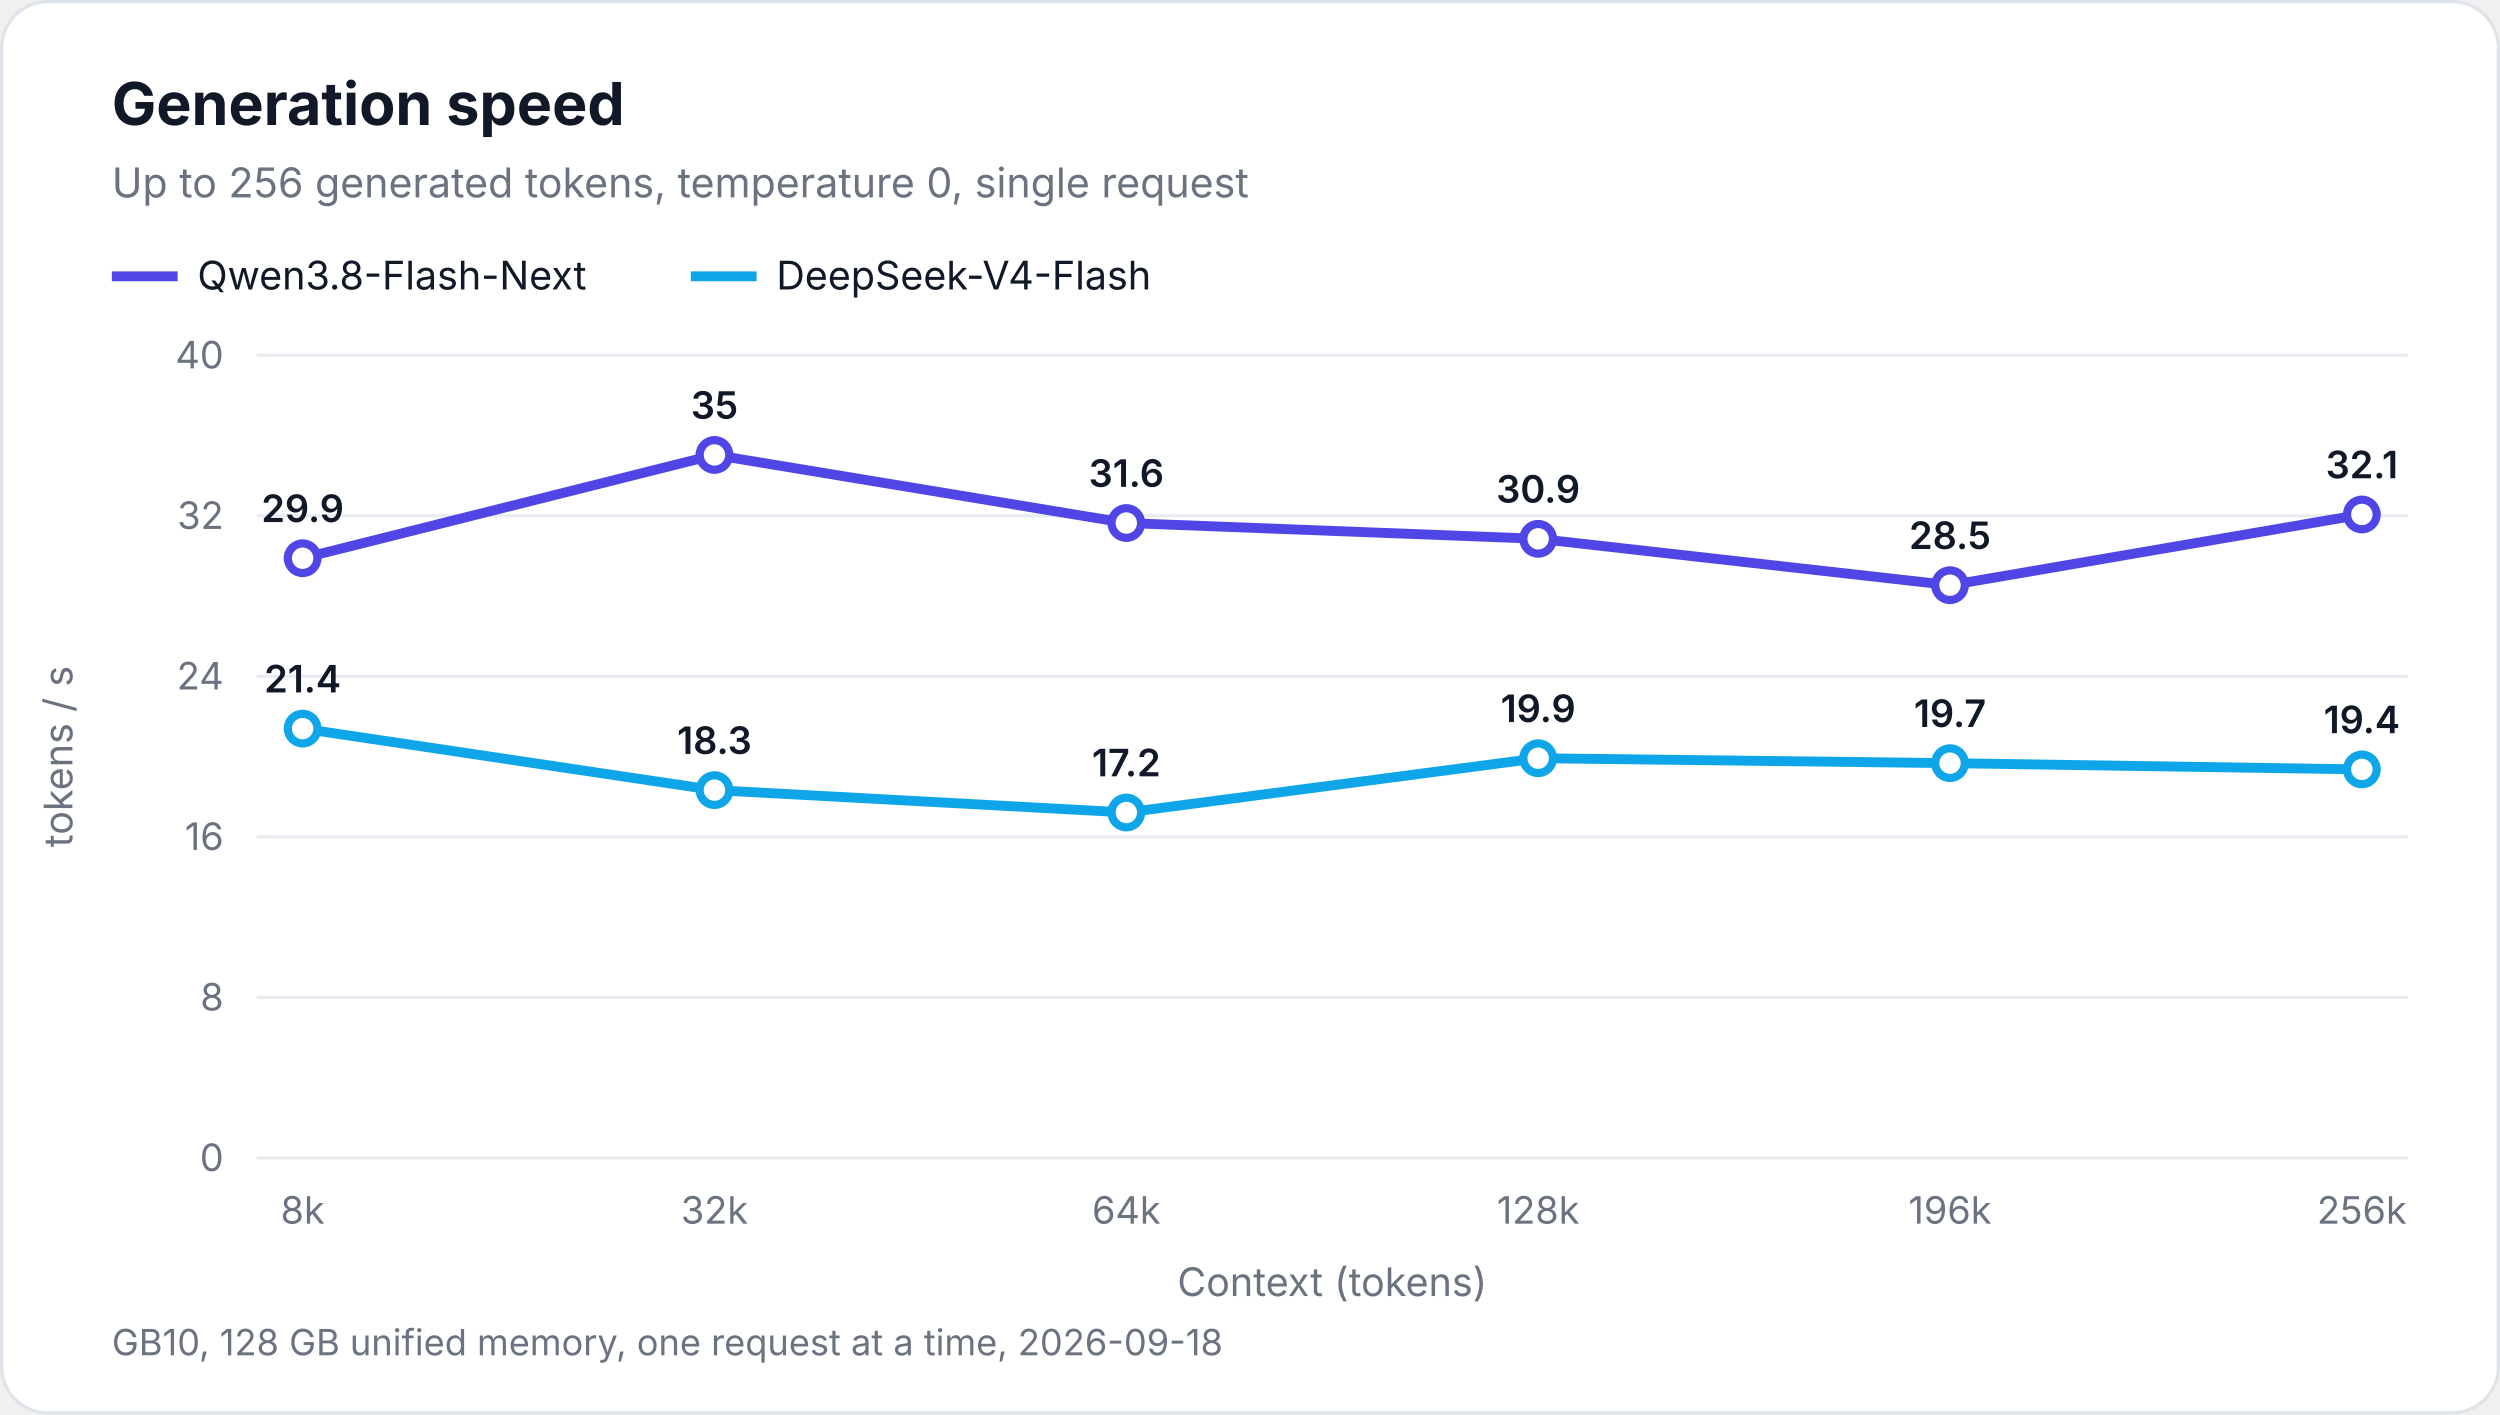
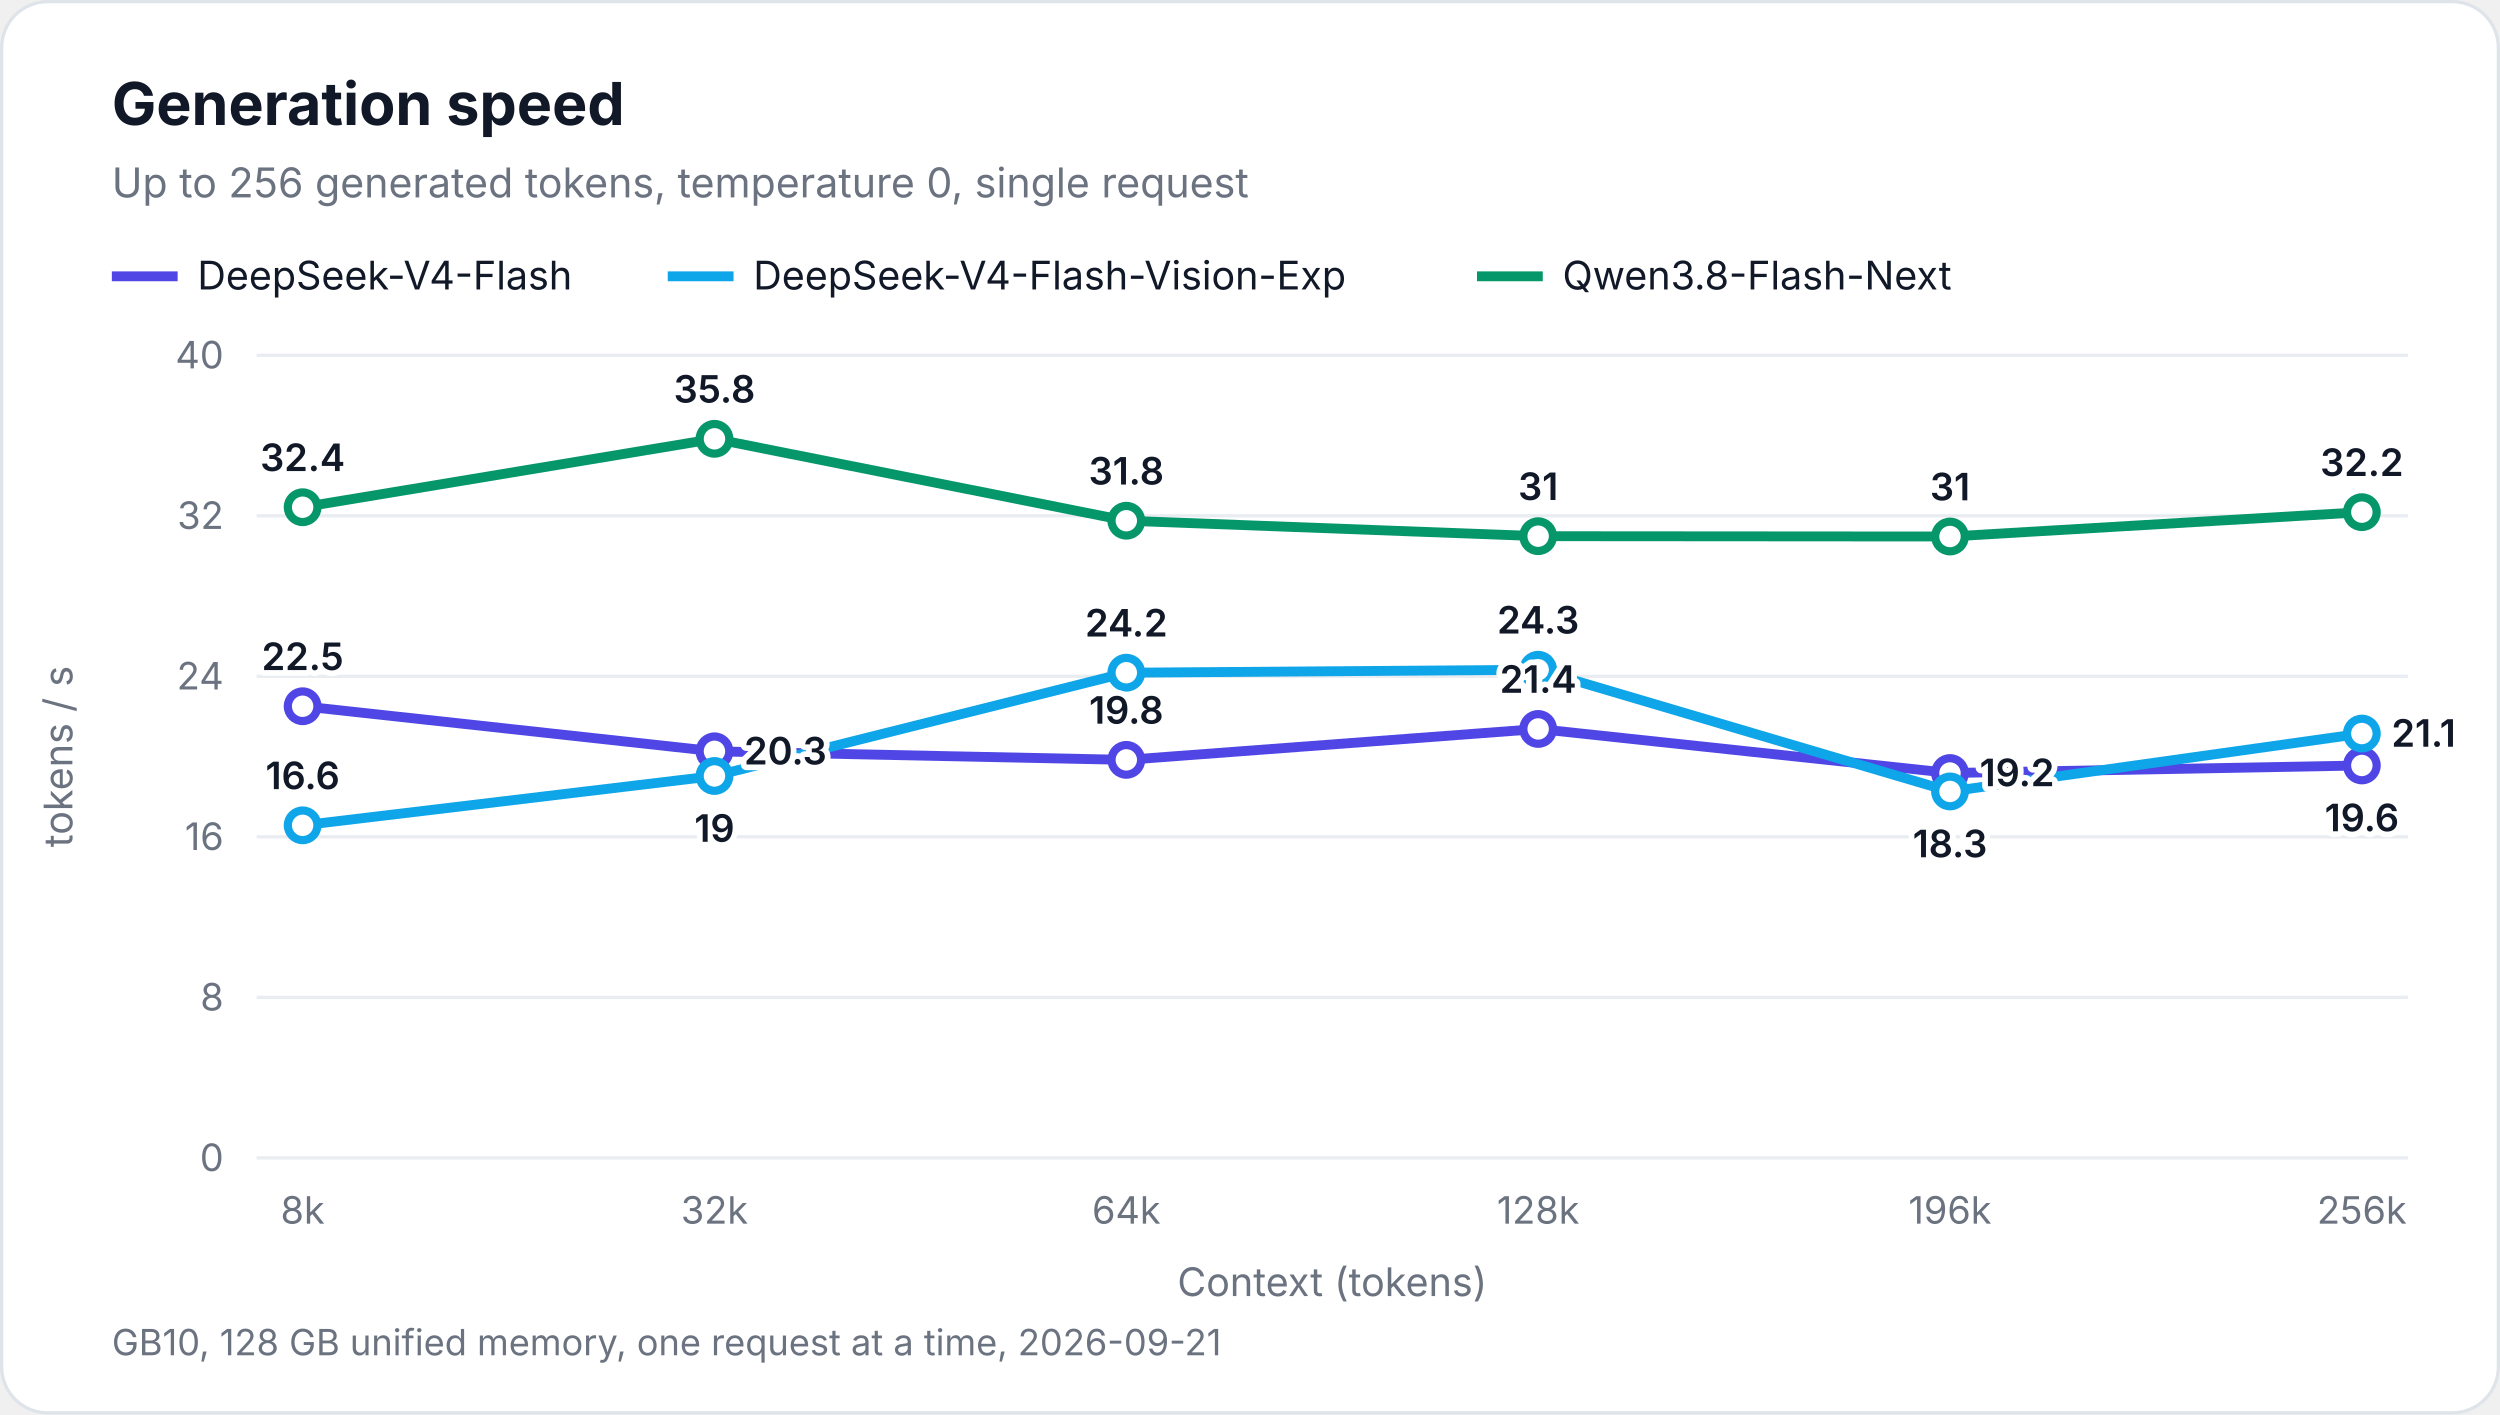
<svg xmlns="http://www.w3.org/2000/svg" width="760" height="430" viewBox="0 0 760 430" font-family="Inter, Segoe UI, Helvetica, Arial, sans-serif">
  <rect x="0.5" y="0.5" width="759" height="429" rx="14" fill="#ffffff" stroke="#dfe3ea" />
  <text x="34" y="38" font-size="18" font-weight="700" fill="#111827">Generation speed</text>
  <text x="34" y="60" font-size="12.5" fill="#6b7280">Up to 256 generated tokens, temperature 0, single request</text>
-   <text x="34" y="412" font-size="11" fill="#6b7280">GB10, 128 GB unified memory, one request at a time, 2026-09-18</text>
+   <text x="34" y="412" font-size="11" fill="#6b7280">GB10, 128 GB unified memory, one request at a time, 2026-09-21</text>
  <line x1="78" y1="352.0" x2="732" y2="352.0" stroke="#e9ecf1" />
  <text x="68" y="356.0" font-size="11.5" text-anchor="end" fill="#6b7280">0</text>
  <line x1="78" y1="303.2" x2="732" y2="303.2" stroke="#e9ecf1" />
  <text x="68" y="307.2" font-size="11.5" text-anchor="end" fill="#6b7280">8</text>
  <line x1="78" y1="254.4" x2="732" y2="254.4" stroke="#e9ecf1" />
  <text x="68" y="258.4" font-size="11.5" text-anchor="end" fill="#6b7280">16</text>
  <line x1="78" y1="205.6" x2="732" y2="205.6" stroke="#e9ecf1" />
  <text x="68" y="209.6" font-size="11.5" text-anchor="end" fill="#6b7280">24</text>
  <line x1="78" y1="156.8" x2="732" y2="156.8" stroke="#e9ecf1" />
  <text x="68" y="160.8" font-size="11.5" text-anchor="end" fill="#6b7280">32</text>
  <line x1="78" y1="108.0" x2="732" y2="108.0" stroke="#e9ecf1" />
  <text x="68" y="112.0" font-size="11.5" text-anchor="end" fill="#6b7280">40</text>
  <text x="22" y="230.0" font-size="12" fill="#6b7280" text-anchor="middle" transform="rotate(-90 22 230.0)">tokens / s</text>
  <text x="405.0" y="394" font-size="12" fill="#6b7280" text-anchor="middle">Context (tokens)</text>
  <text x="92.0" y="372" font-size="11.5" text-anchor="middle" fill="#6b7280">8k</text>
  <text x="217.2" y="372" font-size="11.5" text-anchor="middle" fill="#6b7280">32k</text>
  <text x="342.4" y="372" font-size="11.5" text-anchor="middle" fill="#6b7280">64k</text>
  <text x="467.6" y="372" font-size="11.5" text-anchor="middle" fill="#6b7280">128k</text>
  <text x="592.8" y="372" font-size="11.5" text-anchor="middle" fill="#6b7280">196k</text>
  <text x="718.0" y="372" font-size="11.5" text-anchor="middle" fill="#6b7280">256k</text>
-   <path d="M92.0,169.7 L217.2,138.3 L342.4,159.0 L467.6,163.8 L592.8,177.9 L718.0,156.4" fill="none" stroke="#4f46e5" stroke-width="3" stroke-linejoin="round" stroke-linecap="round" />
-   <circle cx="92.0" cy="169.7" r="4.5" fill="#ffffff" stroke="#4f46e5" stroke-width="2.5" />
-   <text x="92.0" y="158.7" font-size="11.5" font-weight="600" text-anchor="middle" fill="#111827">29.9</text>
-   <circle cx="217.2" cy="138.3" r="4.5" fill="#ffffff" stroke="#4f46e5" stroke-width="2.5" />
-   <text x="217.2" y="127.3" font-size="11.5" font-weight="600" text-anchor="middle" fill="#111827">35</text>
-   <circle cx="342.4" cy="159.0" r="4.5" fill="#ffffff" stroke="#4f46e5" stroke-width="2.5" />
-   <text x="342.4" y="148.0" font-size="11.5" font-weight="600" text-anchor="middle" fill="#111827">31.6</text>
-   <circle cx="467.6" cy="163.8" r="4.5" fill="#ffffff" stroke="#4f46e5" stroke-width="2.5" />
-   <text x="467.6" y="152.8" font-size="11.5" font-weight="600" text-anchor="middle" fill="#111827">30.9</text>
-   <circle cx="592.8" cy="177.9" r="4.5" fill="#ffffff" stroke="#4f46e5" stroke-width="2.5" />
-   <text x="592.8" y="166.9" font-size="11.5" font-weight="600" text-anchor="middle" fill="#111827">28.5</text>
-   <circle cx="718.0" cy="156.4" r="4.5" fill="#ffffff" stroke="#4f46e5" stroke-width="2.5" />
-   <text x="718.0" y="145.4" font-size="11.5" font-weight="600" text-anchor="middle" fill="#111827">32.1</text>
-   <path d="M92.0,221.5 L217.2,240.2 L342.4,247.0 L467.6,230.5 L592.8,232.0 L718.0,233.9" fill="none" stroke="#0ea5e9" stroke-width="3" stroke-linejoin="round" stroke-linecap="round" />
-   <circle cx="92.0" cy="221.5" r="4.5" fill="#ffffff" stroke="#0ea5e9" stroke-width="2.5" />
-   <text x="92.0" y="210.5" font-size="11.5" font-weight="600" text-anchor="middle" fill="#111827">21.4</text>
-   <circle cx="217.2" cy="240.2" r="4.5" fill="#ffffff" stroke="#0ea5e9" stroke-width="2.5" />
-   <text x="217.2" y="229.2" font-size="11.5" font-weight="600" text-anchor="middle" fill="#111827">18.3</text>
-   <circle cx="342.4" cy="247.0" r="4.5" fill="#ffffff" stroke="#0ea5e9" stroke-width="2.5" />
-   <text x="342.4" y="236.0" font-size="11.5" font-weight="600" text-anchor="middle" fill="#111827">17.2</text>
-   <circle cx="467.6" cy="230.5" r="4.5" fill="#ffffff" stroke="#0ea5e9" stroke-width="2.5" />
-   <text x="467.6" y="219.5" font-size="11.5" font-weight="600" text-anchor="middle" fill="#111827">19.9</text>
-   <circle cx="592.8" cy="232.0" r="4.5" fill="#ffffff" stroke="#0ea5e9" stroke-width="2.5" />
-   <text x="592.8" y="221.0" font-size="11.5" font-weight="600" text-anchor="middle" fill="#111827">19.7</text>
-   <circle cx="718.0" cy="233.9" r="4.5" fill="#ffffff" stroke="#0ea5e9" stroke-width="2.5" />
-   <text x="718.0" y="222.9" font-size="11.5" font-weight="600" text-anchor="middle" fill="#111827">19.4</text>
+   <path d="M92.0,214.7 L217.2,228.4 L342.4,231.0 L467.6,221.6 L592.8,235.0 L718.0,232.7" fill="none" stroke="#4f46e5" stroke-width="3" stroke-linejoin="round" stroke-linecap="round" />
+   <circle cx="92.0" cy="214.7" r="4.5" fill="#ffffff" stroke="#4f46e5" stroke-width="2.5" />
+   <circle cx="217.2" cy="228.4" r="4.5" fill="#ffffff" stroke="#4f46e5" stroke-width="2.5" />
+   <circle cx="342.4" cy="231.0" r="4.5" fill="#ffffff" stroke="#4f46e5" stroke-width="2.5" />
+   <circle cx="467.6" cy="221.6" r="4.5" fill="#ffffff" stroke="#4f46e5" stroke-width="2.5" />
+   <circle cx="592.8" cy="235.0" r="4.5" fill="#ffffff" stroke="#4f46e5" stroke-width="2.5" />
+   <circle cx="718.0" cy="232.7" r="4.5" fill="#ffffff" stroke="#4f46e5" stroke-width="2.5" />
+   <path d="M92.0,250.9 L217.2,235.9 L342.4,204.5 L467.6,203.6 L592.8,240.6 L718.0,223.0" fill="none" stroke="#0ea5e9" stroke-width="3" stroke-linejoin="round" stroke-linecap="round" />
+   <circle cx="92.0" cy="250.9" r="4.5" fill="#ffffff" stroke="#0ea5e9" stroke-width="2.5" />
+   <circle cx="217.2" cy="235.9" r="4.5" fill="#ffffff" stroke="#0ea5e9" stroke-width="2.5" />
+   <circle cx="342.4" cy="204.5" r="4.5" fill="#ffffff" stroke="#0ea5e9" stroke-width="2.5" />
+   <circle cx="467.6" cy="203.6" r="4.5" fill="#ffffff" stroke="#0ea5e9" stroke-width="2.5" />
+   <circle cx="592.8" cy="240.6" r="4.5" fill="#ffffff" stroke="#0ea5e9" stroke-width="2.5" />
+   <circle cx="718.0" cy="223.0" r="4.5" fill="#ffffff" stroke="#0ea5e9" stroke-width="2.5" />
+   <path d="M92.0,154.2 L217.2,133.4 L342.4,158.3 L467.6,163.0 L592.8,163.1 L718.0,155.7" fill="none" stroke="#059669" stroke-width="3" stroke-linejoin="round" stroke-linecap="round" />
+   <circle cx="92.0" cy="154.2" r="4.5" fill="#ffffff" stroke="#059669" stroke-width="2.5" />
+   <circle cx="217.2" cy="133.4" r="4.5" fill="#ffffff" stroke="#059669" stroke-width="2.5" />
+   <circle cx="342.4" cy="158.3" r="4.5" fill="#ffffff" stroke="#059669" stroke-width="2.5" />
+   <circle cx="467.6" cy="163.0" r="4.5" fill="#ffffff" stroke="#059669" stroke-width="2.5" />
+   <circle cx="592.8" cy="163.1" r="4.5" fill="#ffffff" stroke="#059669" stroke-width="2.5" />
+   <circle cx="718.0" cy="155.7" r="4.5" fill="#ffffff" stroke="#059669" stroke-width="2.5" />
+   <text x="92.0" y="143.2" font-size="11.5" font-weight="600" text-anchor="middle" fill="#111827" stroke="#ffffff" stroke-width="3.5" stroke-linejoin="round" paint-order="stroke">32.4</text>
+   <text x="92.0" y="203.7" font-size="11.5" font-weight="600" text-anchor="middle" fill="#111827" stroke="#ffffff" stroke-width="3.5" stroke-linejoin="round" paint-order="stroke">22.5</text>
+   <text x="92.0" y="239.9" font-size="11.5" font-weight="600" text-anchor="middle" fill="#111827" stroke="#ffffff" stroke-width="3.5" stroke-linejoin="round" paint-order="stroke">16.6</text>
+   <text x="217.2" y="122.4" font-size="11.5" font-weight="600" text-anchor="middle" fill="#111827" stroke="#ffffff" stroke-width="3.5" stroke-linejoin="round" paint-order="stroke">35.8</text>
+   <text x="226.2" y="232.4" font-size="11.5" font-weight="600" text-anchor="start" fill="#111827" stroke="#ffffff" stroke-width="3.5" stroke-linejoin="round" paint-order="stroke">20.3</text>
+   <text x="217.2" y="255.9" font-size="11.5" font-weight="600" text-anchor="middle" fill="#111827" stroke="#ffffff" stroke-width="3.5" stroke-linejoin="round" paint-order="stroke">19</text>
+   <text x="342.4" y="147.3" font-size="11.5" font-weight="600" text-anchor="middle" fill="#111827" stroke="#ffffff" stroke-width="3.5" stroke-linejoin="round" paint-order="stroke">31.8</text>
+   <text x="342.4" y="193.5" font-size="11.5" font-weight="600" text-anchor="middle" fill="#111827" stroke="#ffffff" stroke-width="3.5" stroke-linejoin="round" paint-order="stroke">24.2</text>
+   <text x="342.4" y="220.0" font-size="11.5" font-weight="600" text-anchor="middle" fill="#111827" stroke="#ffffff" stroke-width="3.5" stroke-linejoin="round" paint-order="stroke">19.8</text>
+   <text x="467.6" y="152.0" font-size="11.5" font-weight="600" text-anchor="middle" fill="#111827" stroke="#ffffff" stroke-width="3.5" stroke-linejoin="round" paint-order="stroke">31</text>
+   <text x="467.6" y="192.6" font-size="11.5" font-weight="600" text-anchor="middle" fill="#111827" stroke="#ffffff" stroke-width="3.5" stroke-linejoin="round" paint-order="stroke">24.3</text>
+   <text x="467.6" y="210.6" font-size="11.5" font-weight="600" text-anchor="middle" fill="#111827" stroke="#ffffff" stroke-width="3.5" stroke-linejoin="round" paint-order="stroke">21.4</text>
+   <text x="592.8" y="152.1" font-size="11.5" font-weight="600" text-anchor="middle" fill="#111827" stroke="#ffffff" stroke-width="3.5" stroke-linejoin="round" paint-order="stroke">31</text>
+   <text x="601.8" y="239.0" font-size="11.5" font-weight="600" text-anchor="start" fill="#111827" stroke="#ffffff" stroke-width="3.5" stroke-linejoin="round" paint-order="stroke">19.2</text>
+   <text x="592.8" y="260.6" font-size="11.5" font-weight="600" text-anchor="middle" fill="#111827" stroke="#ffffff" stroke-width="3.5" stroke-linejoin="round" paint-order="stroke">18.3</text>
+   <text x="718.0" y="144.7" font-size="11.5" font-weight="600" text-anchor="middle" fill="#111827" stroke="#ffffff" stroke-width="3.5" stroke-linejoin="round" paint-order="stroke">32.2</text>
+   <text x="727.0" y="227.0" font-size="11.5" font-weight="600" text-anchor="start" fill="#111827" stroke="#ffffff" stroke-width="3.5" stroke-linejoin="round" paint-order="stroke">21.1</text>
+   <text x="718.0" y="252.7" font-size="11.5" font-weight="600" text-anchor="middle" fill="#111827" stroke="#ffffff" stroke-width="3.5" stroke-linejoin="round" paint-order="stroke">19.6</text>
  <line x1="34.0" y1="84" x2="54.0" y2="84" stroke="#4f46e5" stroke-width="3" />
-   <text x="60.0" y="88" font-size="12" fill="#111827">Qwen3.8-Flash-Next</text>
-   <line x1="210.0" y1="84" x2="230.0" y2="84" stroke="#0ea5e9" stroke-width="3" />
-   <text x="236.0" y="88" font-size="12" fill="#111827">DeepSeek-V4-Flash</text>
+   <text x="60.0" y="88" font-size="12" fill="#111827">DeepSeek-V4-Flash</text>
+   <line x1="203.0" y1="84" x2="223.0" y2="84" stroke="#0ea5e9" stroke-width="3" />
+   <text x="229.0" y="88" font-size="12" fill="#111827">DeepSeek-V4-Flash-Vision-Exp</text>
+   <line x1="449.0" y1="84" x2="469.0" y2="84" stroke="#059669" stroke-width="3" />
+   <text x="475.0" y="88" font-size="12" fill="#111827">Qwen3.8-Flash-Next</text>
</svg>
